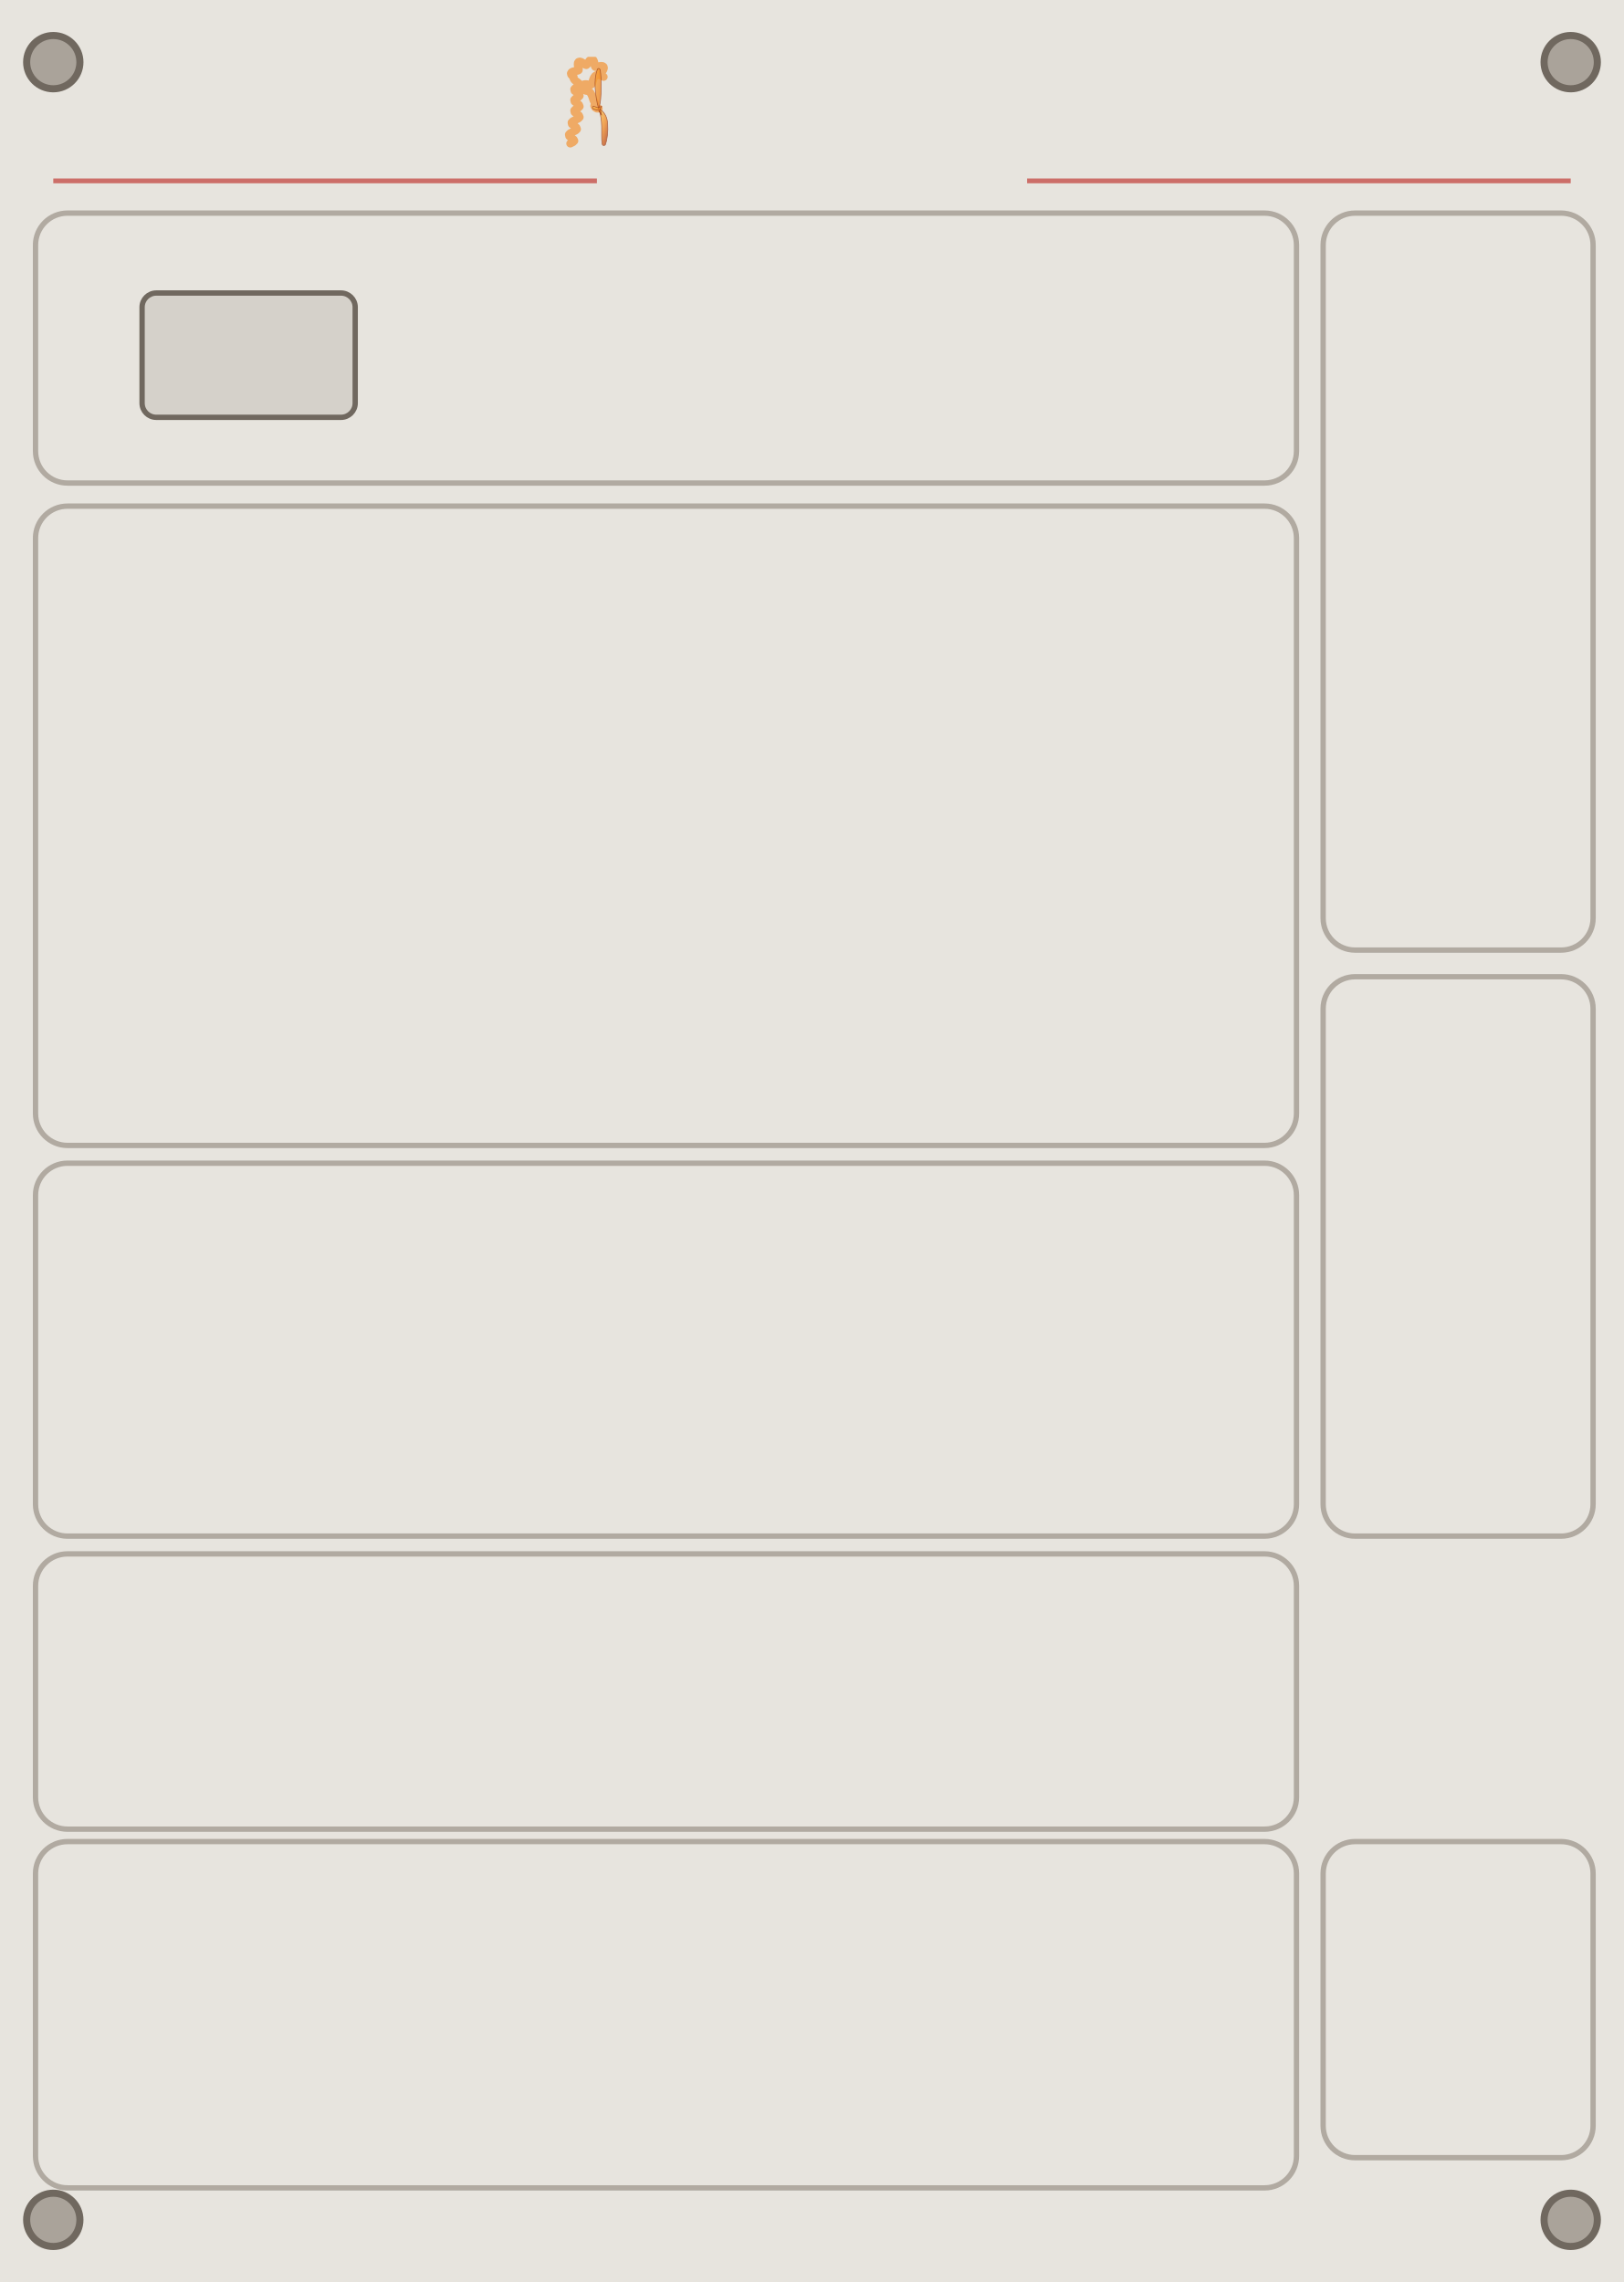
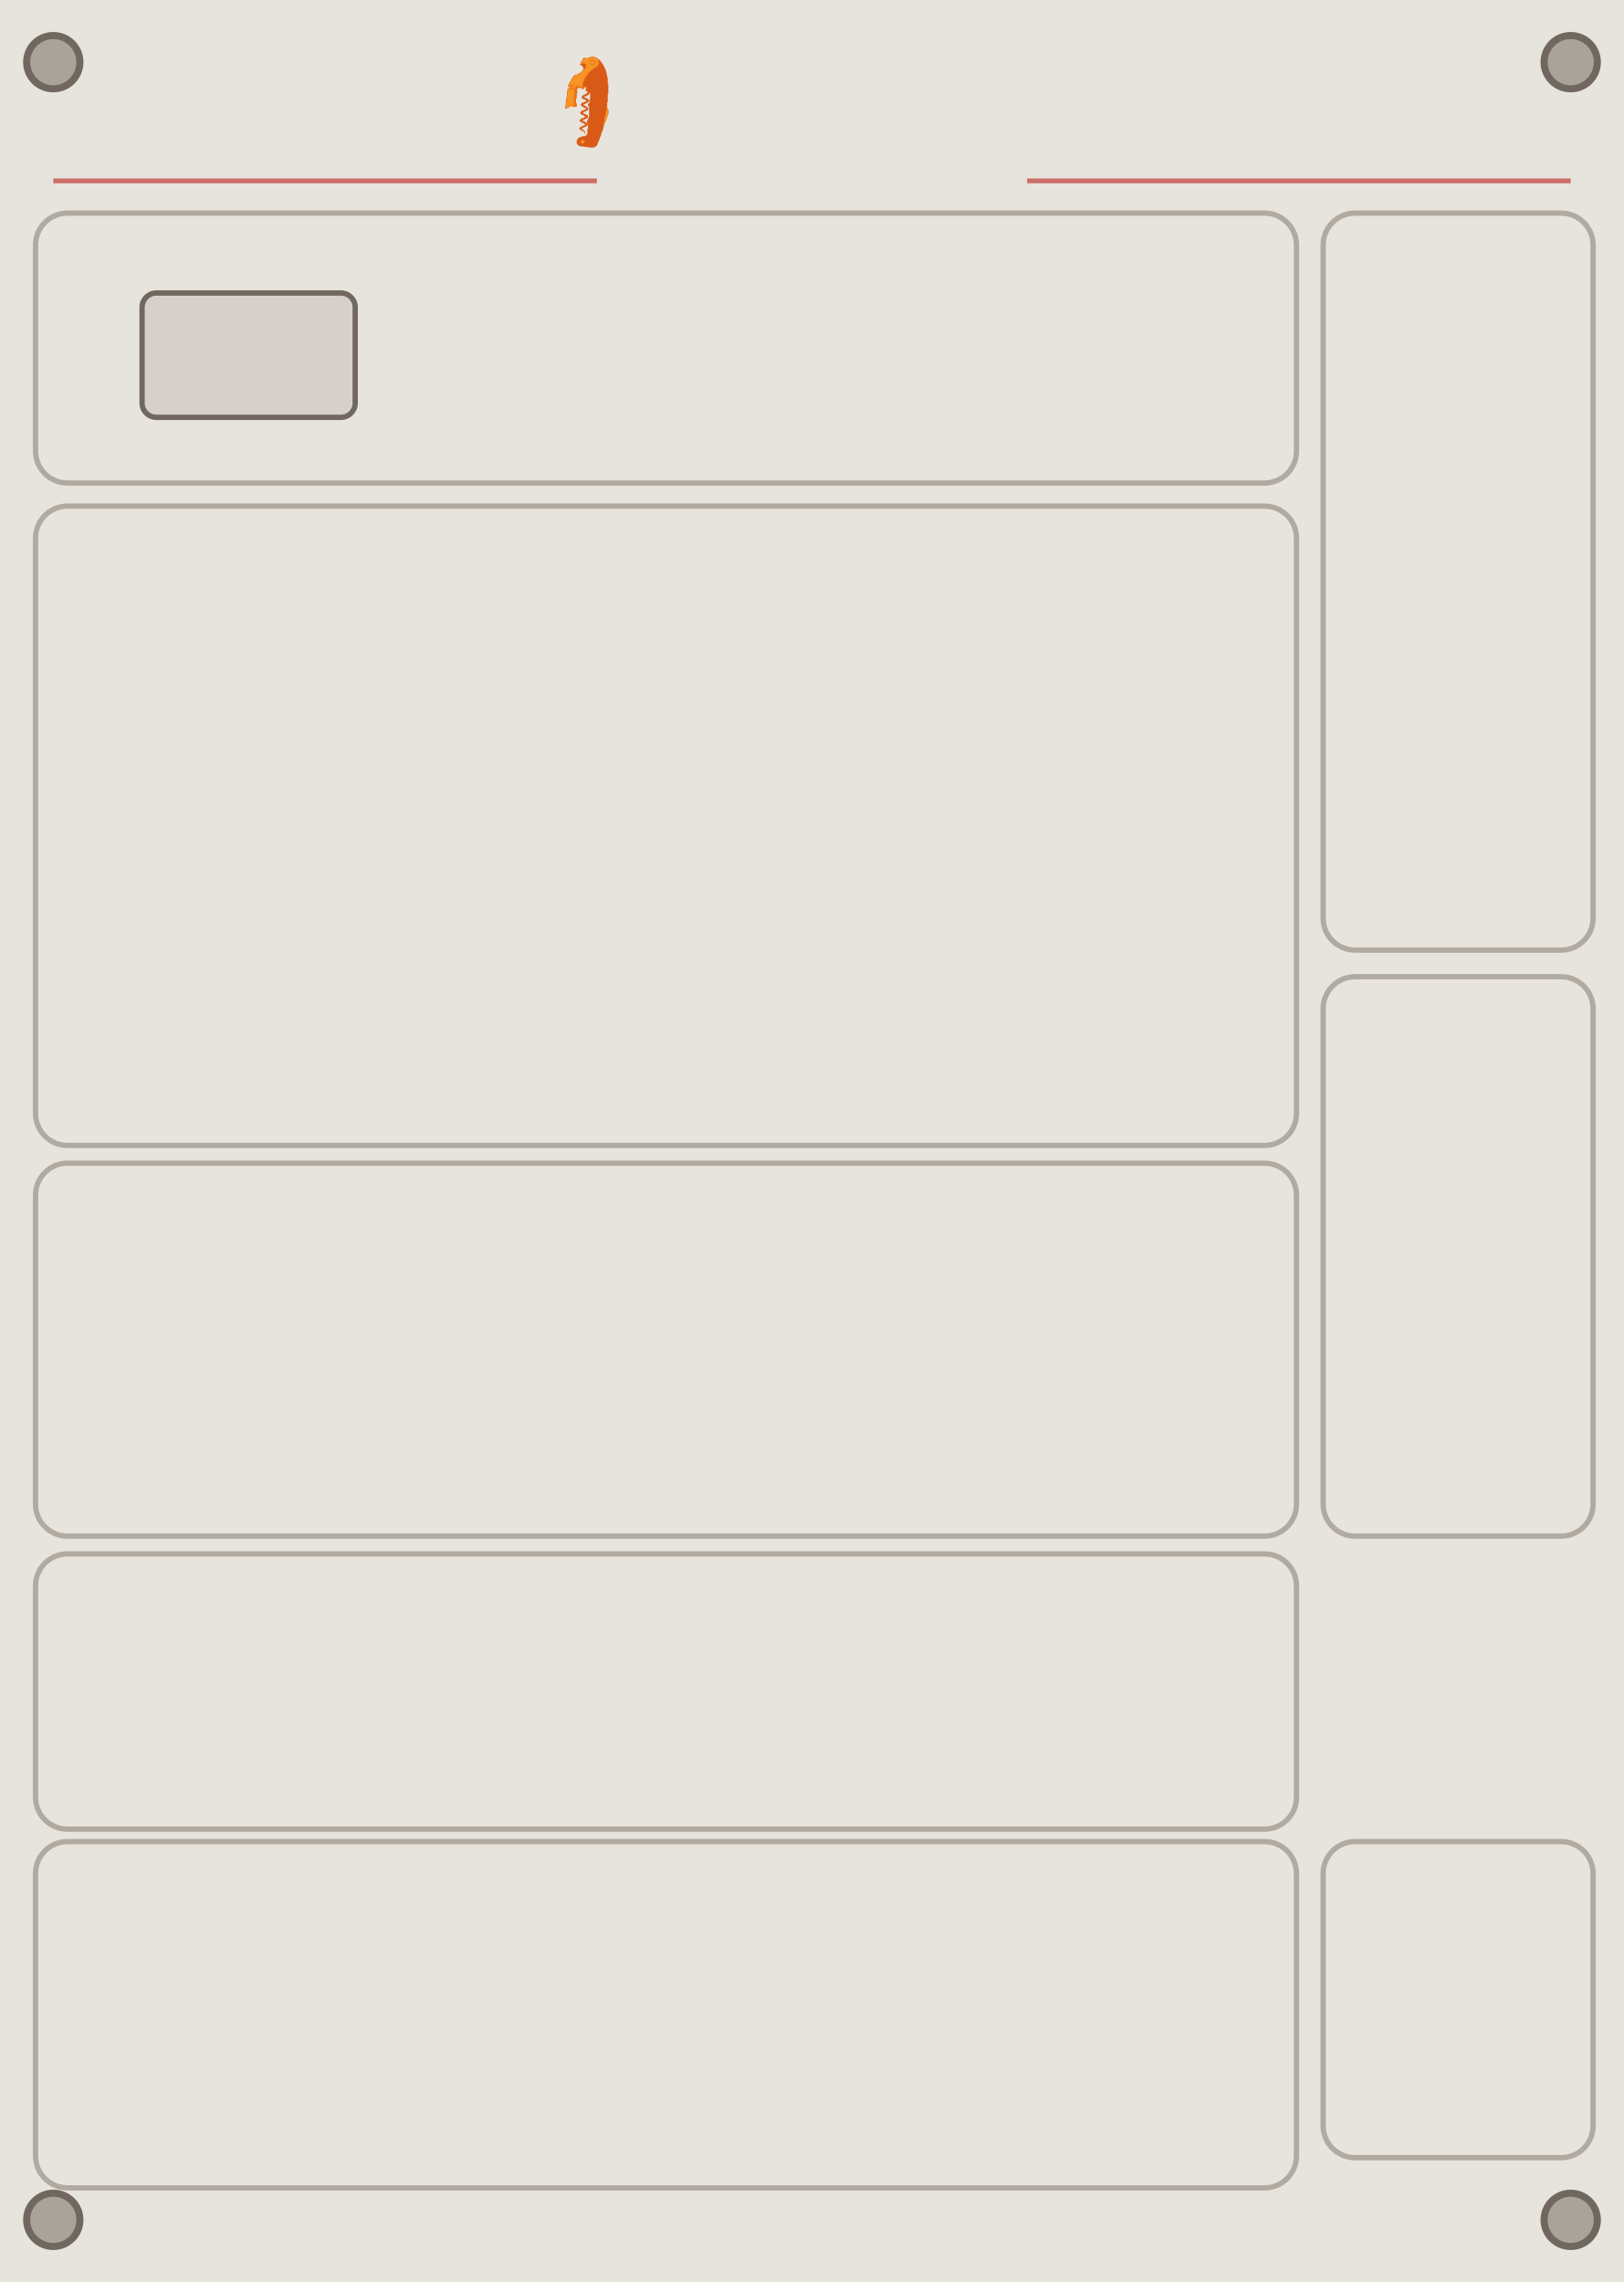
<svg xmlns="http://www.w3.org/2000/svg" width="91.44mm" height="128.5mm" viewBox="0 0 91.44 128.5">
  <rect width="91.44" height="128.5" fill="#e7e4de" />
  <circle cx="3" cy="3.5" r="1.5" fill="#aaa39a" stroke="#70685f" stroke-width="0.4" />
  <circle cx="3" cy="125" r="1.5" fill="#aaa39a" stroke="#70685f" stroke-width="0.4" />
  <circle cx="88.44" cy="3.5" r="1.5" fill="#aaa39a" stroke="#70685f" stroke-width="0.4" />
  <circle cx="88.44" cy="125" r="1.5" fill="#aaa39a" stroke="#70685f" stroke-width="0.4" />
  <defs>
    <clipPath id="logo-clip">
      <rect x="31.754" y="3.2" width="2.571" height="5.2" />
    </clipPath>
  </defs>
  <g clip-path="url(#logo-clip)">
    <g transform="translate(31.8292,3.2939) scale(0.0187726)">
-       <defs>
-         <linearGradient id="wire" x1="0" y1="0" x2="1" y2="1">
-           <stop offset="0" stop-color="#ffb13b" />
-           <stop offset=".48" stop-color="#f39a2e" />
-           <stop offset="1" stop-color="#d65f1b" />
-         </linearGradient>
-         <linearGradient id="grip" x1="0" y1="0" x2=".75" y2="1">
-           <stop offset="0" stop-color="#ffd15a" />
-           <stop offset=".58" stop-color="#f28b25" />
-           <stop offset="1" stop-color="#b94718" />
-         </linearGradient>
-       </defs>
-       <polyline opacity="0.65" fill="none" stroke="#f28b25" stroke-width="24" stroke-linecap="round" stroke-linejoin="round" points="15.0,255.0 23.0,251.0 27.0,247.0 25.0,243.0 18.0,238.0 12.0,233.0 11.0,228.0 15.0,224.0 23.0,220.0 31.0,216.0 35.0,212.0 33.0,207.0 27.0,202.0 20.0,197.0 19.0,192.0 23.0,188.0 31.0,184.0 39.0,180.0 43.0,176.0 41.0,171.0 35.0,166.0 28.0,161.0 27.0,156.0 31.0,152.0 39.0,148.0 43.0,144.0 41.0,139.0 35.0,134.0 28.0,129.0 27.0,124.0 31.0,120.0 39.0,116.0 43.0,112.0 41.0,107.0 35.0,102.0 28.0,97.0 27.0,92.0 31.0,88.0 39.0,84.0 43.0,80.0 41.0,75.0 35.0,70.0 28.0,65.0 25.0,60.0 25.0,55.0 20.6,51.8 17.7,48.1 17.0,44.5 19.0,41.3 23.1,39.1 28.4,37.8 33.7,37.1 37.8,36.4 40.1,35.0 40.5,32.4 39.6,28.3 38.2,23.2 37.4,17.8 37.9,13.1 40.0,10.1 43.6,9.3 48.1,10.6 52.8,13.4 57.0,16.6 60.4,19.1 63.0,19.7 65.1,18.1 67.4,14.6 70.0,10.0 73.2,5.6 76.9,2.7 80.5,2.0 83.7,4.0 85.9,8.1 87.2,13.4 87.9,18.7 88.6,22.8 90.0,25.1 92.6,25.5 96.7,24.6 101.8,23.2 107.2,22.4 111.9,22.9 114.9,25.0 115.7,28.6 114.4,33.1 111.6,37.8 108.4,42.0 105.9,45.4 105.3,48.0 106.9,50.1 110.4,52.4 115.0,55.0 107.8,51.3 101.0,49.1 94.9,49.3 89.8,52.2 86.0,57.4 83.3,63.9 81.6,70.3 80.0,75.3 78.0,78.2 74.8,78.9 70.2,78.2 64.3,77.2 58.2,77.2 53.1,78.8 50.2,82.2 50.3,86.7 53.2,91.2 58.0,95.0 61.7,96.7 65.2,97.1 68.3,97.5 71.1,98.7 73.7,100.9 76.2,104.3 78.6,108.7 80.8,113.9 82.7,119.5 84.5,125.1 87.5,131.0 88.5,137.0 87.0,142.0 90.0,147.0 95.0,150.0 100.0,150.0" />
-       <path opacity="0.75" transform="rotate(-50 100 150)" fill="url(#grip)" stroke="#963713" stroke-width="2" d="M100 150 C116 145 135 130 151 117 C168 104 183 89 191 80 C195 75 192 70 187 72 C170 78 155 89 141 102 C125 117 109 136 100 150 Z" />
-       <path opacity="0.75" fill="url(#grip)" stroke="#963713" stroke-width="2" d="M100.114 150 C106.059 166.109 108.721 184.397 109.194 204.138 C109.667 223.88 108.263 242.638 110.559 255.97 C110.925 260.927 116.659 263.062 120.255 258.447 C126.715 239.303 128.431 218.109 127.072 197.47 C126.599 177.729 117.995 158.928 100.114 150 Z" />
-       <path opacity="0.75" fill="url(#grip)" stroke="#963713" stroke-width="2" stroke-linejoin="round" d="M84 143 C90 145 96 147 100 148 C103 146 106 144 109 143 C108 147 106 150 104 152 C106 157 108 163 109 170 C105 165 102 159 100 155 C94 155 88 153 82 150 C81 147 82 145 84 143 Z" />
+       <g transform="translate(0 -5) scale(1.697368 1.416667)">
+         <g transform="translate(76 192) rotate(180)">
+           <path fill="#d95a16" d="M25 0H35V1H25Z M23 1H42V2H23Z M22 2H48V3H22Z M21 3H51V4H21Z M20 4H53V5H20Z M20 5H54V6H20Z M19 6H54V7H19Z M19 7H55V9H19Z M18 9H56V12H18Z M17 12H56V15H17Z M16 15H55V18H16Z M15 18H54V19H15Z M15 19H53V20H15Z M15 20H52V21H15Z M15 21H51V22H15Z M14 22H48V23H14Z M14 23H46V24H14Z M13 24H41V25H13Z M13 25H39V27H13Z M13 27H38V28H13Z M12 28H37V32H12Z M41 29H42V32H41Z M41 32H43V34H41Z M11 32H37V35H11Z M42 34H45V35H42Z M43 35H46V36H43Z M43 36H48V37H43Z M10 35H37V38H10Z M45 37H49V38H45Z M9 38H37V39H9Z M46 38H51V40H46Z M47 40H51V41H47Z M45 41H51V42H45Z M9 39H36V43H9Z M43 42H50V43H43Z M41 43H49V44H41Z M39 44H47V45H39Z M8 43H36V46H8Z M39 45H46V46H39Z M37 46H43V47H37Z M37 47H42V48H37Z M7 46H36V49H7Z M37 48H41V49H37Z M7 49H41V50H7Z M6 50H43V51H6Z M38 51H44V52H38Z M6 51H37V53H6Z M39 52H46V53H39Z M40 53H48V54H40Z M6 53H38V54H6Z M41 54H49V55H41Z M5 54H38V56H5Z M43 55H50V56H43Z M45 56H51V57H45Z M4 56H37V58H4Z M46 57H51V58H46Z M44 58H50V59H44Z M4 58H36V60H4Z M42 59H49V60H42Z M40 60H49V61H40Z M3 60H36V61H3Z M38 61H47V62H38Z M37 62H44V63H37Z M3 61H35V64H3Z M36 63H43V64H36Z M36 64H41V65H36Z M2 64H35V65H2Z M36 65H40V66H36Z M2 65H34V67H2Z M36 66H42V67H36Z M36 67H43V68H36Z M37 68H45V69H37Z M39 69H47V70H39Z M1 67H34V71H1Z M40 70H48V71H40Z M42 71H49V72H42Z M44 72H49V73H44Z M45 73H50V74H45Z M44 74H49V75H44Z M43 75H49V76H43Z M40 76H48V77H40Z M39 77H47V78H39Z M37 78H45V79H37Z M0 71H34V80H0Z M36 79H43V80H36Z M36 80H41V81H36Z M35 81H39V83H35Z M1 80H34V84H1Z M36 83H40V84H36Z M73 83H76V84H73Z M71 84H76V85H71Z M36 84H43V85H36Z M2 84H34V86H2Z M70 85H76V86H70Z M37 85H44V86H37Z M60 86H63V87H60Z M56 86H58V87H56Z M39 86H46V87H39Z M68 86H76V87H68Z M3 86H34V87H3Z M56 87H65V88H56Z M67 87H76V88H67Z M40 87H47V88H40Z M2 87H35V89H2Z M41 88H48V89H41Z M56 88H76V89H56Z M43 89H48V90H43Z M44 90H49V91H44Z M2 89H36V92H2Z M43 91H48V92H43Z M56 89H75V93H56Z M41 92H48V93H41Z M2 92H35V93H2Z M39 93H47V94H39Z M2 93H34V95H2Z M37 94H46V95H37Z M2 95H33V96H2Z M36 95H44V96H36Z M35 96H42V97H35Z M57 93H75V99H57Z M34 97H39V100H34Z M34 100H40V101H34Z M1 96H33V102H1Z M35 101H42V102H35Z M36 102H44V103H36Z M57 99H74V104H57Z M37 103H46V104H37Z M39 104H46V105H39Z M56 104H74V106H56Z M41 105H47V106H41Z M43 106H47V107H43Z M42 107H47V108H42Z M40 108H47V109H40Z M38 109H45V110H38Z M37 110H45V111H37Z M35 111H43V112H35Z M34 112H41V113H34Z M1 102H32V114H1Z M34 113H40V114H34Z M56 106H73V115H56Z M33 114H38V115H33Z M0 114H32V116H0Z M33 115H37V116H33Z M55 115H73V118H55Z M0 116H37V119H0Z M55 118H72V120H55Z M0 119H38V120H0Z M56 120H72V121H56Z M0 120H40V124H0Z M55 121H72V124H55Z M55 124H69V125H55Z M43 124H46V125H43Z M43 125H48V126H43Z M54 125H69V126H54Z M0 124H39V127H0Z M52 126H69V127H52Z M43 126H51V127H43Z M0 127H40V128H0Z M42 127H70V128H42Z M0 128H70V129H0Z M0 129H71V132H0Z M0 132H70V134H0Z M0 134H69V135H0Z M1 135H69V137H1Z M1 137H68V138H1Z M1 138H67V140H1Z M1 140H66V143H1Z M1 143H65V145H1Z M1 145H64V147H1Z M1 147H63V148H1Z M2 148H63V149H2Z M2 149H62V151H2Z M2 151H61V152H2Z M2 152H60V153H2Z M2 153H58V154H2Z M3 154H55V155H3Z M3 155H53V156H3Z M3 156H52V157H3Z M3 157H51V158H3Z M3 158H49V159H3Z M4 159H48V160H4Z M4 160H47V161H4Z M4 161H46V162H4Z M4 162H45V164H4Z M5 164H44V166H5Z M6 166H44V169H6Z M7 169H45V172H7Z M8 172H46V173H8Z M9 173H47V174H9Z M9 174H49V175H9Z M9 175H50V176H9Z M10 176H50V177H10Z M10 177H49V178H10Z M11 178H49V179H11Z M12 179H49V180H12Z M12 180H48V181H12Z M13 181H48V182H13Z M13 182H47V183H13Z M14 183H46V184H14Z M15 184H46V185H15Z M16 185H45V186H16Z M17 186H45V187H17Z M18 187H45V188H18Z M19 188H44V189H19Z M41 189H43V190H41Z M21 189H35V190H21Z M22 190H34V191H22Z M25 191H31V192H25Z" />
+           <path fill="#ea7418" d="M34 0H35V1H34Z M52 4H53V5H52Z M53 5H54V6H53Z M43 9H48V10H43Z M42 10H49V14H42Z M43 14H48V15H43Z M44 15H47V16H44Z M47 36H48V37H47Z M9 38H10V39H9Z M36 38H37V39H36Z M37 46H38V47H37Z M7 46H9V50H7Z M36 49H37V50H36Z M6 50H9V52H6Z M6 52H8V54H6Z M5 54H8V56H5Z M4 56H7V60H4Z M3 60H7V62H3Z M46 61H47V62H46Z M3 62H6V64H3Z M2 64H6V67H2Z M41 66H42V67H41Z M1 67H6V68H1Z M1 68H5V71H1Z M0 71H5V73H0Z M49 73H50V74H49Z M40 76H41V77H40Z M46 77H47V78H46Z M0 73H4V80H0Z M1 80H3V84H1Z M73 83H76V84H73Z M71 84H76V85H71Z M2 84H3V86H2Z M70 85H75V86H70Z M60 86H63V87H60Z M57 86H58V87H57Z M69 86H75V87H69Z M2 87H3V88H2Z M67 87H76V88H67Z M57 87H65V88H57Z M56 88H76V89H56Z M48 90H49V91H48Z M56 89H75V93H56Z M57 93H75V96H57Z M43 95H44V96H43Z M1 96H2V97H1Z M57 96H74V98H57Z M57 98H75V99H57Z M32 101H33V102H32Z M57 99H74V103H57Z M37 103H38V104H37Z M57 103H73V104H57Z M56 104H74V106H56Z M56 106H73V107H56Z M57 107H73V109H57Z M56 109H73V114H56Z M39 113H40V114H39Z M0 114H1V115H0Z M56 114H72V115H56Z M55 115H72V116H55Z M55 116H73V117H55Z M56 117H73V118H56Z M56 118H72V119H56Z M55 119H72V120H55Z M56 120H72V121H56Z M55 121H72V124H55Z M55 124H69V125H55Z M43 124H45V125H43Z M43 125H48V126H43Z M54 125H69V126H54Z M43 126H49V127H43Z M50 126H51V127H50Z M53 126H69V127H53Z M42 127H70V128H42Z M42 128H62V129H42Z M66 128H70V129H66Z M63 129H66V130H63Z M43 129H61V131H43Z M67 129H71V132H67Z M62 130H66V132H62Z M44 131H61V132H44Z M44 132H62V133H44Z M66 132H70V133H66Z M63 132H65V133H63Z M44 133H70V134H44Z M0 133H1V135H0Z M45 134H69V136H45Z M44 136H69V137H44Z M44 137H68V138H44Z M44 138H67V139H44Z M43 139H67V140H43Z M43 140H66V142H43Z M42 142H66V143H42Z M42 143H65V144H42Z M41 144H65V145H41Z M41 145H64V146H41Z M40 146H64V147H40Z M40 147H63V148H40Z M39 148H63V149H39Z M39 149H62V150H39Z M38 150H61V152H38Z M37 152H60V153H37Z M2 153H3V154H2Z M37 153H58V154H37Z M36 154H55V155H36Z M35 155H53V156H35Z M35 156H52V157H35Z M34 157H51V158H34Z M33 158H49V159H33Z M33 159H48V160H33Z M32 160H47V161H32Z M31 161H46V162H31Z M30 162H45V163H30Z M4 163H5V164H4Z M29 163H45V164H29Z M28 164H44V165H28Z M27 165H44V166H27Z M5 165H6V166H5Z M26 166H42V167H26Z M24 167H42V168H24Z M23 168H41V169H23Z M22 169H41V170H22Z M44 169H45V170H44Z M21 170H40V171H21Z M7 171H8V172H7Z M19 171H40V173H19Z M18 173H40V175H18Z M48 174H49V175H48Z M48 175H50V176H48Z M31 175H40V176H31Z M17 175H26V176H17Z M17 176H24V177H17Z M32 176H40V177H32Z M26 176H31V177H26Z M47 176H50V177H47Z M16 177H24V178H16Z M45 177H49V178H45Z M33 177H43V178H33Z M25 177H32V178H25Z M16 178H32V179H16Z M33 178H49V179H33Z M24 179H49V180H24Z M16 179H23V181H16Z M24 180H32V181H24Z M33 180H48V181H33Z M16 181H32V182H16Z M33 181H47V183H33Z M17 182H24V183H17Z M25 182H31V183H25Z M27 183H30V184H27Z M31 183H46V184H31Z M17 183H25V184H17Z M17 184H26V185H17Z M30 184H46V185H30Z M18 185H45V187H18Z M19 187H45V188H19Z M20 188H44V189H20Z M22 189H35V190H22Z M41 189H43V190H41Z M22 190H34V191H22Z M27 191H30V192H27Z" />
+           <path fill="#f79424" d="M43 9H48V10H43Z M42 10H48V11H42Z M42 11H49V14H42Z M43 14H48V15H43Z M45 15H46V16H45Z M7 46H8V47H7Z M7 47H9V50H7Z M6 50H9V51H6Z M6 51H8V54H6Z M5 54H8V55H5Z M5 55H7V56H5Z M4 56H7V60H4Z M3 60H7V61H3Z M3 61H6V64H3Z M2 64H6V67H2Z M1 67H5V71H1Z M0 71H4V79H0Z M0 79H3V80H0Z M1 80H3V84H1Z M74 83H75V84H74Z M2 84H3V85H2Z M73 84H75V85H73Z M72 85H75V86H72Z M70 86H75V87H70Z M69 87H75V88H69Z M61 87H63V88H61Z M68 88H75V89H68Z M61 88H64V89H61Z M61 89H75V92H61Z M56 92H57V93H56Z M61 92H74V99H61Z M56 104H57V105H56Z M61 99H73V110H61Z M61 110H72V114H61Z M60 114H72V117H60Z M60 117H73V118H60Z M60 118H72V121H60Z M60 121H71V123H60Z M71 123H72V124H71Z M61 125H66V126H61Z M60 126H68V127H60Z M59 127H69V128H59Z M58 128H62V129H58Z M66 128H70V129H66Z M47 128H49V129H47Z M58 129H61V130H58Z M63 129H65V130H63Z M47 129H50V130H47Z M67 129H70V131H67Z M46 130H53V131H46Z M62 130H66V131H62Z M57 130H61V131H57Z M67 131H71V132H67Z M46 131H61V132H46Z M63 131H66V132H63Z M66 132H69V133H66Z M46 132H62V133H46Z M46 133H63V134H46Z M64 133H69V134H64Z M46 134H68V136H46Z M68 136H69V137H68Z M45 136H67V139H45Z M44 139H66V141H44Z M44 141H65V142H44Z M43 142H64V144H43Z M43 144H65V145H43Z M42 145H63V147H42Z M42 147H62V148H42Z M41 148H62V149H41Z M40 149H61V151H40Z M39 151H60V152H39Z M39 152H57V153H39Z M38 153H55V154H38Z M37 154H53V155H37Z M37 155H52V156H37Z M36 156H51V157H36Z M36 157H49V158H36Z M35 158H48V159H35Z M34 159H47V160H34Z M33 160H46V161H33Z M32 161H45V162H32Z M31 162H44V163H31Z M30 163H43V164H30Z M29 164H44V165H29Z M28 165H42V166H28Z M27 166H42V167H27Z M26 167H41V168H26Z M25 168H40V169H25Z M24 169H40V170H24Z M22 170H39V171H22Z M21 171H39V172H21Z M20 172H39V173H20Z M19 173H39V174H19Z M29 174H39V175H29Z M19 174H27V175H19Z M31 175H39V176H31Z M18 175H25V176H18Z M48 176H49V177H48Z M26 176H31V177H26Z M33 176H39V177H33Z M18 176H24V178H18Z M47 177H49V178H47Z M33 177H40V178H33Z M25 177H32V179H25Z M33 178H42V179H33Z M18 178H23V179H18Z M45 178H48V179H45Z M34 179H48V180H34Z M24 179H32V181H24Z M33 180H47V181H33Z M17 179H23V182H17Z M25 181H32V182H25Z M33 181H46V183H33Z M18 182H24V183H18Z M25 182H31V183H25Z M27 183H29V184H27Z M32 183H45V184H32Z M18 183H25V185H18Z M31 184H45V185H31Z M19 185H44V187H19Z M44 187H45V188H44Z M20 187H43V188H20Z M21 188H36V189H21Z M41 188H43V189H41Z M23 189H34V190H23Z M24 190H32V191H24Z" />
+         </g>
+       </g>
    </g>
  </g>
  <path d="M 3 10.185 H 33.610" fill="none" stroke="#c13c36" stroke-width="0.27" opacity="0.7" />
  <path d="M 57.830 10.185 H 88.440" fill="none" stroke="#c13c36" stroke-width="0.27" opacity="0.7" />
  <rect x="2.0" y="12.0" width="71.000" height="15.2" rx="1.8" fill="none" stroke="#9a9288" stroke-width="0.3" opacity="0.7" />
  <rect x="2.0" y="28.5" width="71.000" height="36.0" rx="1.8" fill="none" stroke="#9a9288" stroke-width="0.3" opacity="0.7" />
  <rect x="2.0" y="65.5" width="71.000" height="21.0" rx="1.8" fill="none" stroke="#9a9288" stroke-width="0.3" opacity="0.7" />
  <rect x="2.0" y="87.5" width="71.000" height="15.5" rx="1.8" fill="none" stroke="#9a9288" stroke-width="0.3" opacity="0.7" />
  <rect x="2.0" y="103.7" width="71.000" height="19.5" rx="1.8" fill="none" stroke="#9a9288" stroke-width="0.3" opacity="0.7" />
  <rect x="74.5" y="12.0" width="15.200" height="41.5" rx="1.8" fill="none" stroke="#9a9288" stroke-width="0.3" opacity="0.7" />
  <rect x="74.5" y="55.0" width="15.200" height="31.5" rx="1.8" fill="none" stroke="#9a9288" stroke-width="0.3" opacity="0.7" />
  <rect x="74.5" y="103.7" width="15.200" height="17.8" rx="1.8" fill="none" stroke="#9a9288" stroke-width="0.3" opacity="0.7" />
  <rect x="8" y="16.5" width="12" height="7" rx="0.8" fill="#d5d1ca" stroke="#70685f" stroke-width="0.3" />
</svg>
